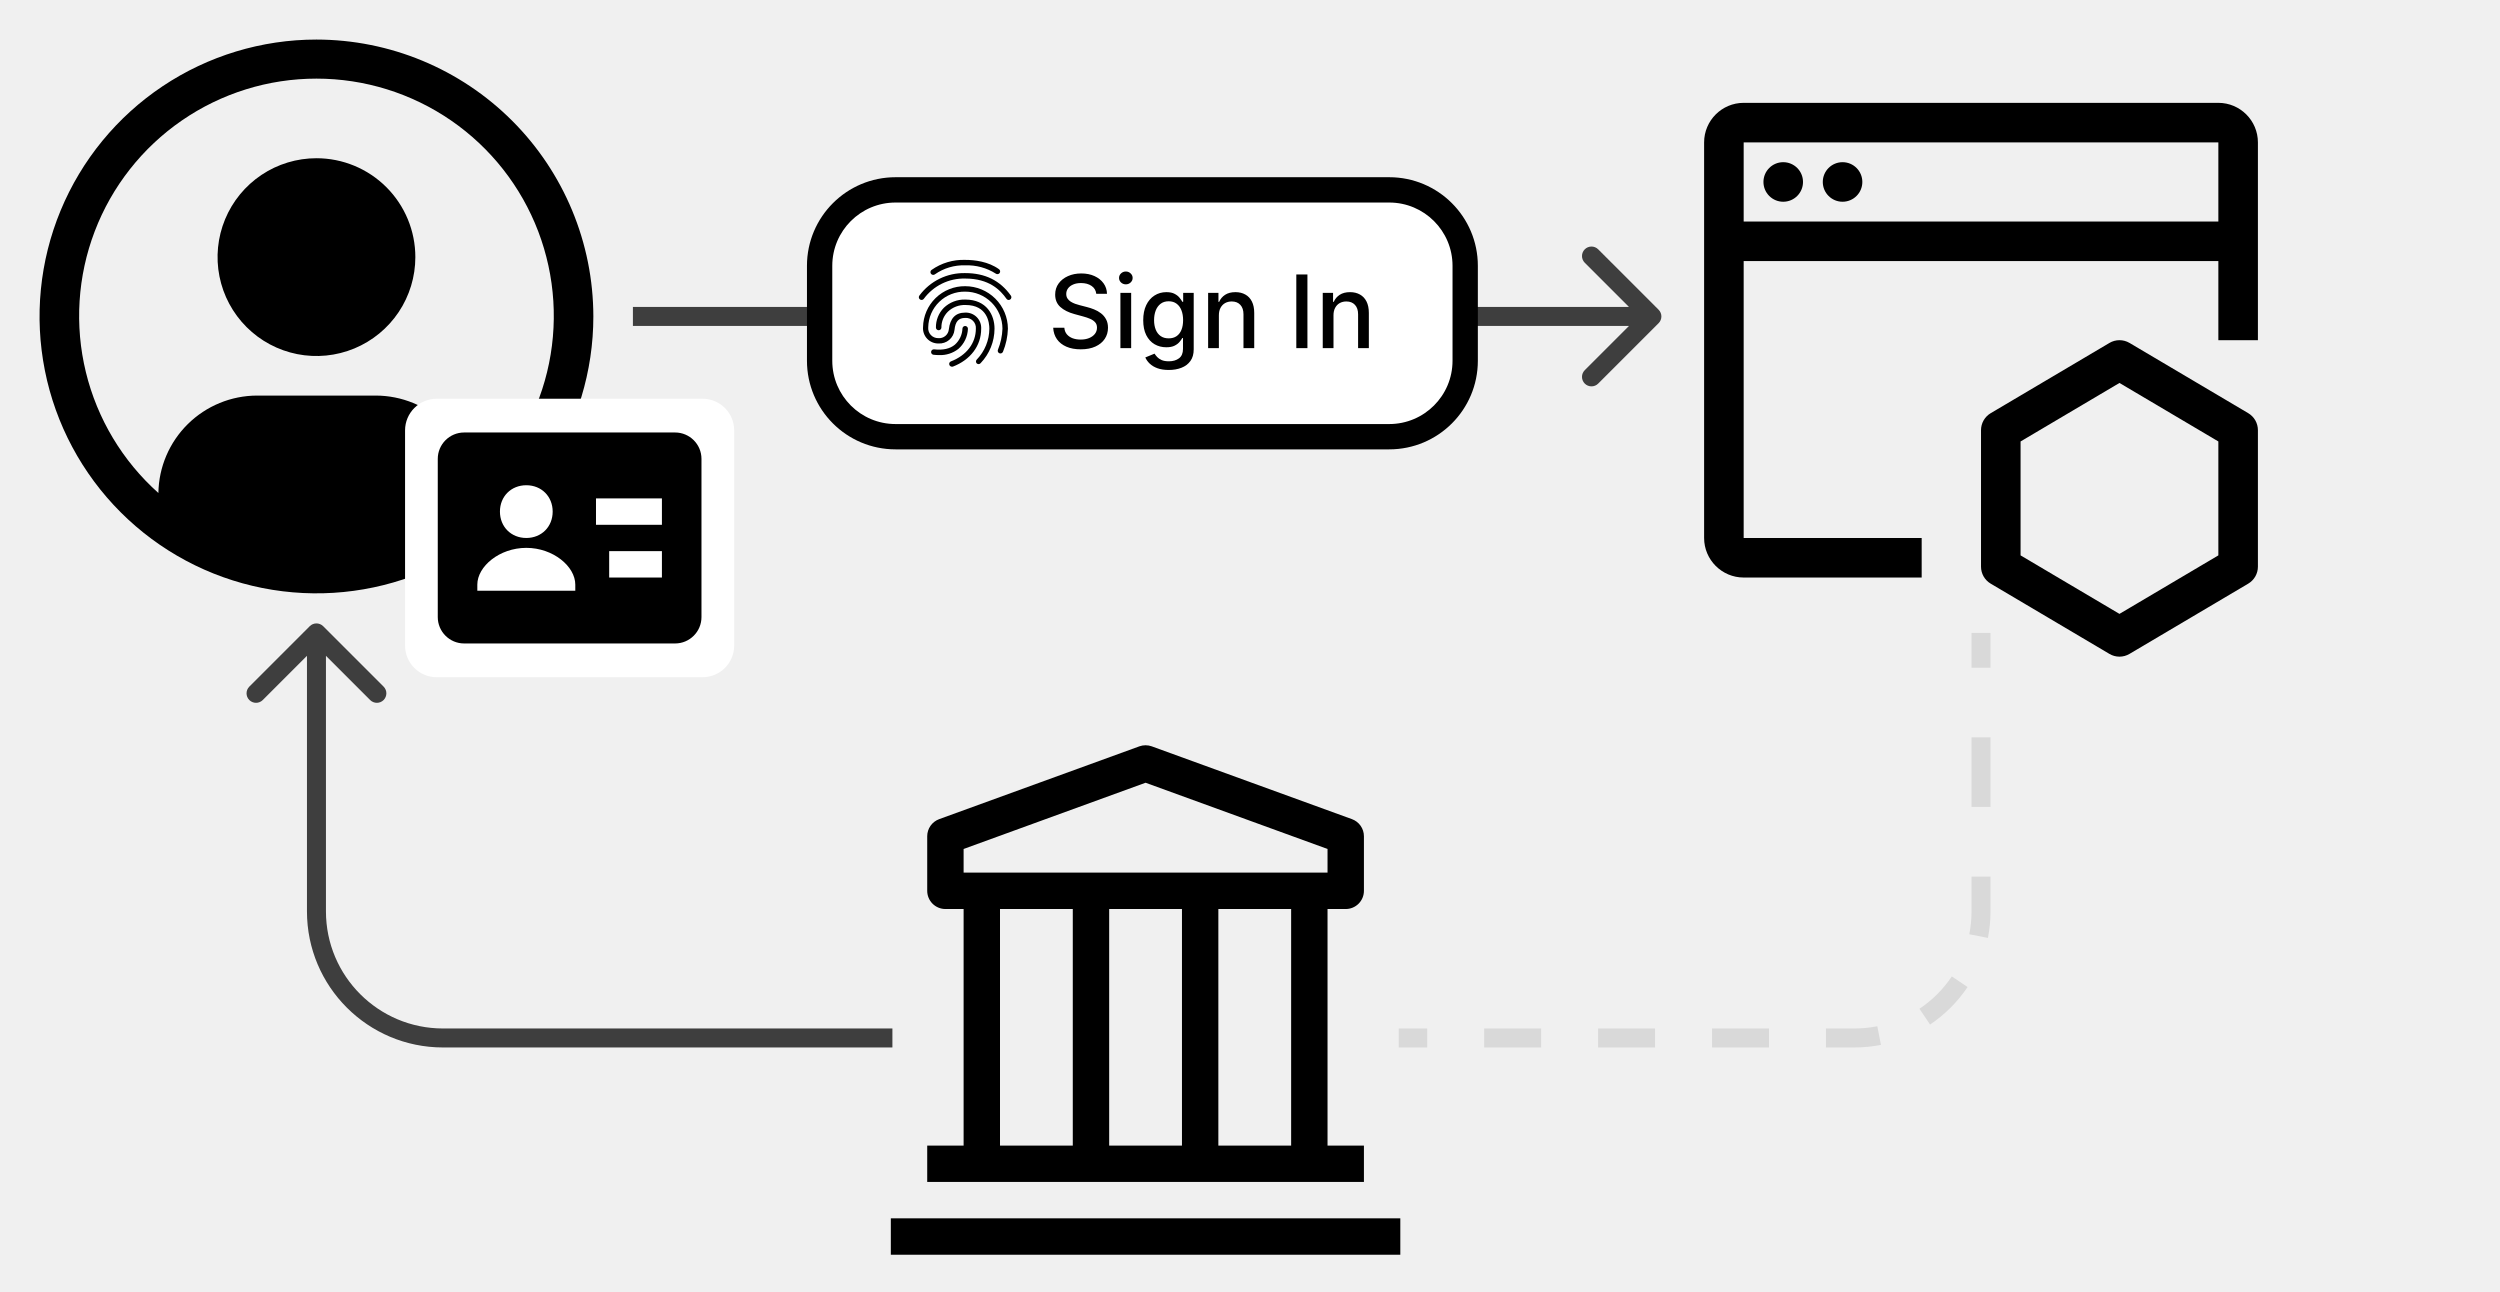
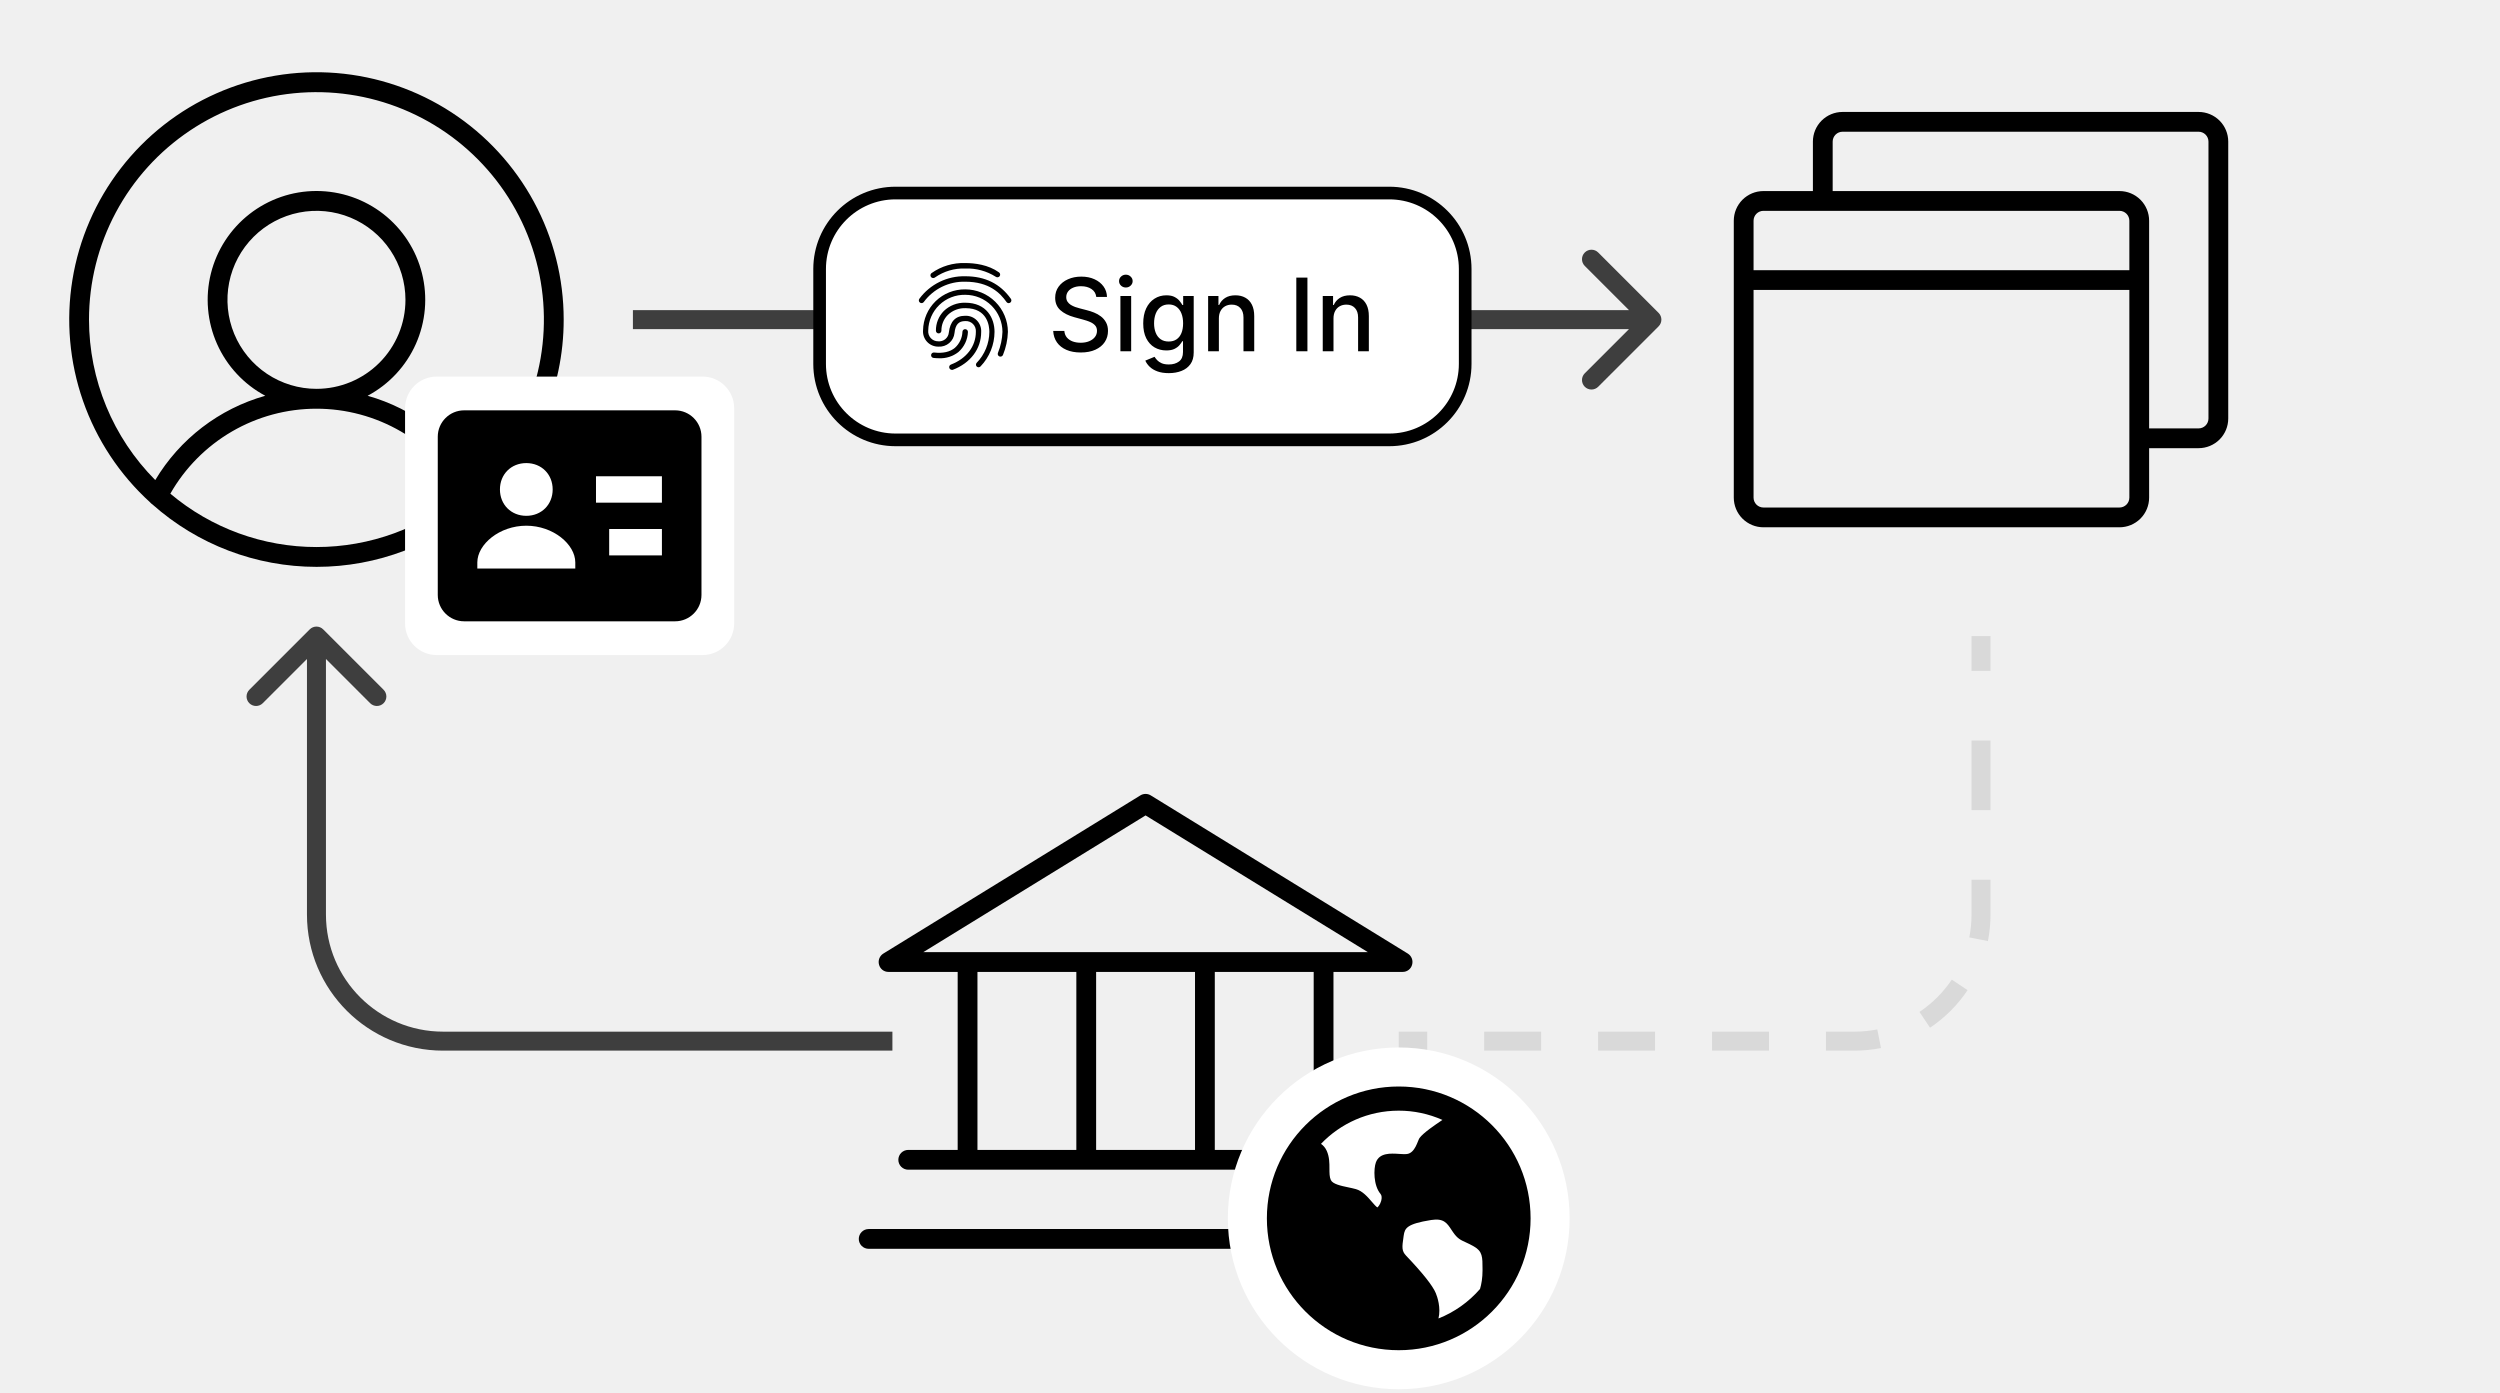
- <svg xmlns="http://www.w3.org/2000/svg" width="395" height="204" viewBox="0 0 395 204" fill="none">
-   <path d="M50 25C46.91 25 43.889 25.916 41.319 27.633C38.75 29.35 36.747 31.791 35.564 34.646C34.382 37.501 34.072 40.642 34.675 43.673C35.278 46.704 36.766 49.488 38.952 51.673C41.137 53.859 43.921 55.347 46.952 55.95C49.983 56.553 53.124 56.243 55.979 55.061C58.834 53.878 61.275 51.875 62.992 49.306C64.709 46.736 65.625 43.715 65.625 40.625C65.625 36.481 63.979 32.507 61.049 29.576C58.118 26.646 54.144 25 50 25Z" fill="black" />
-   <path d="M50 6.25C41.347 6.25 32.889 8.816 25.694 13.623C18.499 18.43 12.892 25.263 9.58 33.258C6.269 41.252 5.403 50.048 7.091 58.535C8.779 67.022 12.946 74.817 19.064 80.936C25.183 87.055 32.978 91.221 41.465 92.909C49.952 94.597 58.748 93.731 66.742 90.42C74.737 87.108 81.57 81.501 86.377 74.306C91.184 67.112 93.75 58.653 93.75 50C93.737 38.401 89.123 27.28 80.921 19.079C72.719 10.877 61.599 6.263 50 6.25ZM74.975 77.894C74.913 73.795 73.243 69.884 70.325 67.005C67.407 64.126 63.474 62.508 59.375 62.5H40.625C36.526 62.508 32.593 64.126 29.675 67.005C26.757 69.884 25.087 73.795 25.025 77.894C19.358 72.834 15.362 66.171 13.565 58.79C11.769 51.408 12.257 43.654 14.964 36.556C17.672 29.457 22.473 23.349 28.729 19.039C34.986 14.73 42.404 12.422 50.002 12.422C57.599 12.422 65.017 14.73 71.274 19.039C77.531 23.349 82.331 29.457 85.039 36.556C87.747 43.654 88.235 51.408 86.438 58.79C84.641 66.171 80.645 72.834 74.978 77.894H74.975Z" fill="black" />
-   <rect x="64" y="63" width="52" height="44" rx="5" fill="white" />
-   <path d="M106.667 68.333H73.333C71.035 68.333 69.167 70.202 69.167 72.5V97.5C69.167 99.798 71.035 101.667 73.333 101.667H106.667C108.965 101.667 110.833 99.798 110.833 97.5V72.5C110.833 70.202 108.965 68.333 106.667 68.333ZM83.156 76.667C85.554 76.667 87.323 78.436 87.323 80.833C87.323 83.231 85.554 85 83.156 85C80.758 85 78.99 83.231 78.99 80.833C78.99 78.436 80.756 76.667 83.156 76.667ZM90.896 93.333H75.417V92.365C75.417 89.504 78.908 86.562 83.156 86.562C87.404 86.562 90.896 89.504 90.896 92.365V93.333ZM104.583 91.25H96.25V87.083H104.583V91.25ZM104.583 82.917H94.167V78.75H104.583V82.917Z" fill="black" />
-   <path d="M355.216 65.278L336.466 54.184C335.984 53.899 335.434 53.749 334.875 53.749C334.315 53.75 333.765 53.901 333.284 54.188L314.534 65.281C314.067 65.557 313.679 65.95 313.41 66.421C313.141 66.893 313 67.426 313 67.969V89.531C313 90.638 313.584 91.659 314.534 92.219L333.284 103.313C333.765 103.601 334.315 103.753 334.875 103.753C335.435 103.753 335.985 103.601 336.466 103.313L355.216 92.219C355.683 91.943 356.071 91.55 356.34 91.079C356.609 90.607 356.75 90.074 356.75 89.531V67.969C356.75 67.426 356.609 66.892 356.34 66.42C356.071 65.948 355.683 65.555 355.216 65.278ZM350.5 87.75L334.875 96.994L319.25 87.75V69.75L334.875 60.506L350.5 69.75V87.75Z" fill="black" />
-   <path d="M281.75 31.875C283.476 31.875 284.875 30.476 284.875 28.75C284.875 27.024 283.476 25.625 281.75 25.625C280.024 25.625 278.625 27.024 278.625 28.75C278.625 30.476 280.024 31.875 281.75 31.875Z" fill="black" />
-   <path d="M291.125 31.875C292.851 31.875 294.25 30.476 294.25 28.75C294.25 27.024 292.851 25.625 291.125 25.625C289.399 25.625 288 27.024 288 28.75C288 30.476 289.399 31.875 291.125 31.875Z" fill="black" />
-   <path d="M350.5 16.25H275.5C272.053 16.25 269.25 19.053 269.25 22.5V85C269.25 88.447 272.053 91.25 275.5 91.25H303.625V85H275.5V41.25H350.5V53.75H356.75V22.5C356.75 19.053 353.947 16.25 350.5 16.25ZM275.5 35V22.5H350.5V35H275.5Z" fill="black" />
-   <path d="M221 165.5H225.5V162.5H221V165.5ZM234.5 165.5H243.5V162.5H234.5V165.5ZM252.5 165.5H261.5V162.5H252.5V165.5ZM270.5 165.5H279.5V162.5H270.5V165.5ZM288.5 165.5H293V162.5H288.5V165.5ZM293 165.5C294.434 165.5 295.837 165.359 297.194 165.091L296.612 162.148C295.445 162.379 294.237 162.5 293 162.5V165.5ZM304.947 161.878C307.291 160.309 309.309 158.291 310.878 155.947L308.385 154.278C307.034 156.296 305.296 158.034 303.278 159.385L304.947 161.878ZM314.091 148.194C314.359 146.837 314.5 145.434 314.5 144H311.5C311.5 145.237 311.379 146.445 311.148 147.612L314.091 148.194ZM314.5 144V138.5H311.5V144H314.5ZM314.5 127.5V116.5H311.5V127.5H314.5ZM314.5 105.5V100H311.5V105.5H314.5Z" fill="#D9D9D9" />
-   <path d="M51.061 98.939C50.475 98.354 49.525 98.354 48.939 98.939L39.393 108.485C38.808 109.071 38.808 110.021 39.393 110.607C39.979 111.192 40.929 111.192 41.515 110.607L50 102.121L58.485 110.607C59.071 111.192 60.021 111.192 60.607 110.607C61.192 110.021 61.192 109.071 60.607 108.485L51.061 98.939ZM141 162.5H70V165.5H141V162.5ZM51.5 144V100H48.5V144H51.5ZM70 162.5C59.783 162.5 51.5 154.217 51.5 144H48.5C48.5 155.874 58.126 165.5 70 165.5V162.5Z" fill="#3E3E3E" />
-   <path d="M262.061 51.061C262.646 50.475 262.646 49.525 262.061 48.939L252.515 39.393C251.929 38.808 250.979 38.808 250.393 39.393C249.808 39.979 249.808 40.929 250.393 41.515L258.879 50L250.393 58.485C249.808 59.071 249.808 60.021 250.393 60.607C250.979 61.192 251.929 61.192 252.515 60.607L262.061 51.061ZM100 51.5H261V48.5H100V51.5Z" fill="#3E3E3E" />
-   <path d="M129.5 42C129.5 35.373 134.873 30 141.5 30H219.5C226.127 30 231.5 35.373 231.5 42V57C231.5 63.627 226.127 69 219.5 69H141.5C134.873 69 129.5 63.627 129.5 57V42Z" fill="white" />
-   <path d="M147.437 43.431C147.348 43.429 147.26 43.4 147.188 43.347C147.115 43.294 147.061 43.22 147.032 43.135C147.004 43.049 147.002 42.957 147.029 42.871C147.055 42.785 147.107 42.709 147.179 42.654C148.731 41.556 150.6 40.997 152.5 41.062C153.996 41.062 156.145 41.316 157.844 42.536C157.937 42.603 157.999 42.704 158.018 42.816C158.037 42.929 158.011 43.045 157.945 43.138C157.876 43.23 157.774 43.292 157.661 43.31C157.547 43.328 157.431 43.301 157.337 43.234C155.895 42.317 154.208 41.86 152.5 41.923C150.795 41.865 149.117 42.363 147.719 43.341C147.639 43.404 147.539 43.436 147.437 43.431V43.431Z" fill="black" />
-   <path d="M159.379 47.396C159.31 47.396 159.241 47.378 159.18 47.346C159.118 47.314 159.065 47.267 159.025 47.211C158.052 45.838 156.314 44.01 152.5 44.01C151.232 43.978 149.975 44.253 148.836 44.811C147.697 45.369 146.71 46.194 145.958 47.216C145.891 47.308 145.79 47.37 145.677 47.388C145.564 47.406 145.449 47.378 145.356 47.312C145.308 47.278 145.267 47.234 145.236 47.184C145.205 47.133 145.185 47.077 145.177 47.018C145.169 46.959 145.173 46.9 145.19 46.843C145.206 46.786 145.234 46.733 145.272 46.687C146.105 45.562 147.197 44.653 148.455 44.037C149.712 43.421 151.1 43.117 152.5 43.149C155.656 43.149 158.018 44.319 159.722 46.716C159.788 46.81 159.813 46.926 159.793 47.039C159.773 47.151 159.709 47.252 159.616 47.317C159.546 47.366 159.464 47.393 159.379 47.396V47.396Z" fill="black" />
-   <path d="M150.407 57.938C150.32 57.937 150.235 57.911 150.163 57.861C150.091 57.812 150.035 57.743 150.002 57.662C149.98 57.609 149.969 57.552 149.969 57.494C149.969 57.437 149.982 57.38 150.005 57.327C150.028 57.275 150.062 57.227 150.104 57.188C150.146 57.149 150.196 57.119 150.25 57.099C152.708 56.154 154.187 54.219 154.187 51.919C154.204 51.693 154.172 51.466 154.093 51.254C154.014 51.041 153.891 50.848 153.731 50.688C153.57 50.528 153.377 50.404 153.165 50.325C152.953 50.247 152.726 50.215 152.5 50.231C151.454 50.231 150.947 50.794 150.812 52.116C150.75 52.734 150.45 53.304 149.976 53.706C149.502 54.107 148.89 54.31 148.27 54.27C147.936 54.275 147.606 54.21 147.298 54.08C146.991 53.95 146.715 53.758 146.486 53.515C146.257 53.272 146.082 52.984 145.971 52.669C145.859 52.355 145.815 52.021 145.84 51.688C145.871 49.949 146.589 48.293 147.837 47.081C149.084 45.869 150.761 45.2 152.5 45.219C154.283 45.219 155.994 45.925 157.259 47.182C158.524 48.44 159.24 50.147 159.25 51.93C159.21 53.186 158.945 54.424 158.468 55.586C158.422 55.69 158.338 55.772 158.233 55.815C158.128 55.858 158.011 55.859 157.906 55.817C157.853 55.795 157.806 55.764 157.766 55.724C157.726 55.684 157.694 55.636 157.673 55.584C157.651 55.532 157.641 55.475 157.641 55.419C157.641 55.362 157.653 55.306 157.675 55.254C158.107 54.197 158.349 53.072 158.389 51.93C158.382 50.374 157.758 48.884 156.654 47.788C155.55 46.691 154.056 46.077 152.5 46.08C151.747 46.065 150.999 46.199 150.297 46.474C149.596 46.748 148.956 47.159 148.414 47.681C147.871 48.204 147.437 48.828 147.137 49.519C146.836 50.209 146.674 50.952 146.661 51.705C146.638 51.924 146.662 52.145 146.73 52.354C146.799 52.563 146.911 52.755 147.059 52.918C147.208 53.081 147.389 53.21 147.591 53.298C147.792 53.385 148.011 53.429 148.231 53.426C148.433 53.446 148.638 53.426 148.832 53.367C149.027 53.307 149.208 53.21 149.365 53.081C149.522 52.951 149.652 52.791 149.747 52.611C149.842 52.431 149.9 52.234 149.918 52.031C150.121 50.282 150.981 49.393 152.483 49.393C152.823 49.376 153.164 49.431 153.481 49.554C153.799 49.677 154.087 49.866 154.327 50.108C154.567 50.35 154.753 50.64 154.874 50.959C154.994 51.277 155.046 51.618 155.026 51.958C155.026 54.624 153.338 56.863 150.526 57.938C150.486 57.942 150.447 57.942 150.407 57.938V57.938Z" fill="black" />
-   <path d="M154.621 57.532C154.513 57.531 154.409 57.491 154.328 57.42C154.288 57.38 154.256 57.333 154.234 57.281C154.213 57.229 154.201 57.173 154.201 57.116C154.201 57.06 154.213 57.004 154.234 56.952C154.256 56.9 154.288 56.852 154.328 56.812C155.594 55.501 156.307 53.753 156.319 51.93C156.319 51.053 156.049 48.189 152.551 48.189C152.041 48.171 151.533 48.255 151.055 48.436C150.578 48.616 150.142 48.89 149.772 49.241C149.441 49.569 149.179 49.96 149.002 50.391C148.825 50.822 148.737 51.284 148.742 51.75C148.741 51.864 148.695 51.973 148.614 52.053C148.533 52.133 148.423 52.178 148.309 52.178C148.253 52.178 148.197 52.168 148.144 52.147C148.092 52.125 148.044 52.094 148.003 52.054C147.963 52.014 147.931 51.967 147.909 51.915C147.887 51.863 147.876 51.807 147.876 51.75C147.867 51.174 147.973 50.602 148.188 50.066C148.402 49.532 148.721 49.044 149.125 48.634C149.573 48.204 150.102 47.867 150.682 47.643C151.261 47.419 151.879 47.312 152.5 47.329C155.92 47.329 157.135 49.804 157.135 51.93C157.128 53.959 156.342 55.908 154.941 57.375C154.903 57.423 154.854 57.462 154.798 57.489C154.743 57.517 154.682 57.531 154.621 57.532V57.532Z" fill="black" />
-   <path d="M148.371 56.104C148.078 56.103 147.785 56.086 147.494 56.053C147.438 56.047 147.383 56.03 147.334 56.002C147.284 55.975 147.241 55.938 147.205 55.894C147.17 55.85 147.144 55.799 147.128 55.745C147.113 55.691 147.108 55.634 147.114 55.578C147.12 55.522 147.138 55.467 147.165 55.418C147.192 55.368 147.229 55.325 147.273 55.289C147.317 55.254 147.368 55.228 147.422 55.212C147.476 55.197 147.533 55.192 147.589 55.198C148.99 55.356 150.092 55.108 150.874 54.456C151.235 54.133 151.526 53.741 151.731 53.303C151.936 52.866 152.05 52.391 152.067 51.907C152.07 51.85 152.084 51.795 152.109 51.743C152.134 51.692 152.169 51.647 152.212 51.609C152.255 51.572 152.305 51.544 152.36 51.526C152.414 51.509 152.471 51.503 152.528 51.508C152.642 51.517 152.747 51.569 152.823 51.654C152.898 51.739 152.938 51.85 152.933 51.964C152.909 52.565 152.764 53.156 152.504 53.699C152.245 54.243 151.878 54.728 151.426 55.125C150.557 55.806 149.474 56.153 148.371 56.104V56.104Z" fill="black" />
-   <path d="M173.211 46.42C173.15 45.883 172.9 45.466 172.461 45.17C172.022 44.871 171.469 44.722 170.802 44.722C170.325 44.722 169.912 44.797 169.563 44.949C169.215 45.097 168.944 45.301 168.751 45.562C168.561 45.82 168.467 46.114 168.467 46.443C168.467 46.72 168.531 46.958 168.66 47.159C168.792 47.36 168.965 47.528 169.177 47.665C169.393 47.797 169.624 47.909 169.87 48C170.116 48.087 170.353 48.159 170.58 48.216L171.717 48.511C172.088 48.602 172.469 48.725 172.859 48.881C173.249 49.036 173.611 49.24 173.944 49.494C174.277 49.748 174.546 50.062 174.751 50.438C174.959 50.812 175.063 51.261 175.063 51.784C175.063 52.443 174.893 53.028 174.552 53.54C174.215 54.051 173.724 54.455 173.08 54.75C172.44 55.045 171.665 55.193 170.756 55.193C169.885 55.193 169.131 55.055 168.495 54.778C167.859 54.502 167.361 54.11 167.001 53.602C166.641 53.091 166.442 52.485 166.404 51.784H168.165C168.2 52.205 168.336 52.555 168.575 52.835C168.817 53.112 169.126 53.318 169.501 53.455C169.879 53.587 170.294 53.653 170.745 53.653C171.241 53.653 171.683 53.576 172.069 53.42C172.459 53.261 172.766 53.042 172.989 52.761C173.213 52.477 173.325 52.146 173.325 51.767C173.325 51.422 173.226 51.14 173.029 50.92C172.836 50.701 172.573 50.519 172.239 50.375C171.91 50.231 171.537 50.104 171.12 49.994L169.745 49.619C168.813 49.365 168.075 48.992 167.529 48.5C166.987 48.008 166.717 47.356 166.717 46.545C166.717 45.875 166.898 45.29 167.262 44.79C167.626 44.29 168.118 43.901 168.739 43.625C169.361 43.345 170.061 43.205 170.842 43.205C171.629 43.205 172.325 43.343 172.927 43.619C173.533 43.896 174.01 44.276 174.359 44.761C174.707 45.242 174.889 45.795 174.904 46.42H173.211ZM177.025 55V46.273H178.724V55H177.025ZM177.883 44.926C177.587 44.926 177.334 44.828 177.121 44.631C176.913 44.43 176.809 44.191 176.809 43.915C176.809 43.635 176.913 43.396 177.121 43.199C177.334 42.998 177.587 42.898 177.883 42.898C178.178 42.898 178.43 42.998 178.638 43.199C178.851 43.396 178.957 43.635 178.957 43.915C178.957 44.191 178.851 44.43 178.638 44.631C178.43 44.828 178.178 44.926 177.883 44.926ZM184.668 58.455C183.975 58.455 183.379 58.364 182.879 58.182C182.382 58 181.977 57.76 181.663 57.46C181.348 57.161 181.113 56.833 180.958 56.477L182.418 55.875C182.521 56.042 182.657 56.218 182.827 56.403C183.002 56.593 183.237 56.754 183.532 56.886C183.831 57.019 184.216 57.085 184.685 57.085C185.329 57.085 185.862 56.928 186.282 56.614C186.702 56.303 186.913 55.807 186.913 55.125V53.409H186.805C186.702 53.595 186.555 53.801 186.362 54.028C186.172 54.256 185.911 54.453 185.577 54.619C185.244 54.786 184.81 54.869 184.276 54.869C183.587 54.869 182.966 54.708 182.413 54.386C181.863 54.061 181.428 53.581 181.106 52.949C180.788 52.312 180.629 51.53 180.629 50.602C180.629 49.674 180.786 48.879 181.1 48.216C181.418 47.553 181.854 47.045 182.407 46.693C182.96 46.337 183.587 46.159 184.288 46.159C184.829 46.159 185.267 46.25 185.6 46.432C185.933 46.61 186.193 46.818 186.379 47.057C186.568 47.295 186.714 47.506 186.816 47.688H186.941V46.273H188.606V55.193C188.606 55.943 188.432 56.559 188.083 57.04C187.735 57.521 187.263 57.877 186.668 58.108C186.077 58.339 185.411 58.455 184.668 58.455ZM184.651 53.46C185.14 53.46 185.553 53.347 185.89 53.119C186.231 52.888 186.488 52.559 186.663 52.131C186.841 51.699 186.93 51.182 186.93 50.58C186.93 49.992 186.843 49.475 186.668 49.028C186.494 48.581 186.238 48.233 185.901 47.983C185.564 47.729 185.147 47.602 184.651 47.602C184.14 47.602 183.714 47.735 183.373 48C183.032 48.261 182.774 48.617 182.6 49.068C182.43 49.519 182.344 50.023 182.344 50.58C182.344 51.151 182.432 51.653 182.606 52.085C182.78 52.517 183.038 52.854 183.379 53.097C183.723 53.339 184.147 53.46 184.651 53.46ZM192.583 49.818V55H190.884V46.273H192.515V47.693H192.623C192.824 47.231 193.138 46.86 193.566 46.58C193.998 46.299 194.541 46.159 195.197 46.159C195.791 46.159 196.312 46.284 196.759 46.534C197.206 46.78 197.553 47.148 197.799 47.636C198.045 48.125 198.168 48.729 198.168 49.449V55H196.469V49.653C196.469 49.021 196.305 48.526 195.975 48.17C195.646 47.811 195.193 47.631 194.617 47.631C194.223 47.631 193.873 47.716 193.566 47.886C193.263 48.057 193.022 48.307 192.844 48.636C192.67 48.962 192.583 49.356 192.583 49.818ZM206.573 43.364V55H204.817V43.364H206.573ZM210.692 49.818V55H208.994V46.273H210.624V47.693H210.732C210.933 47.231 211.247 46.86 211.675 46.58C212.107 46.299 212.651 46.159 213.306 46.159C213.901 46.159 214.422 46.284 214.869 46.534C215.316 46.78 215.662 47.148 215.908 47.636C216.155 48.125 216.278 48.729 216.278 49.449V55H214.579V49.653C214.579 49.021 214.414 48.526 214.085 48.17C213.755 47.811 213.302 47.631 212.727 47.631C212.333 47.631 211.982 47.716 211.675 47.886C211.372 48.057 211.132 48.307 210.954 48.636C210.78 48.962 210.692 49.356 210.692 49.818Z" fill="black" />
-   <path d="M141.5 32H219.5V28H141.5V32ZM229.5 42V57H233.5V42H229.5ZM219.5 67H141.5V71H219.5V67ZM131.5 57V42H127.5V57H131.5ZM141.5 67C135.977 67 131.5 62.523 131.5 57H127.5C127.5 64.732 133.768 71 141.5 71V67ZM229.5 57C229.5 62.523 225.023 67 219.5 67V71C227.232 71 233.5 64.732 233.5 57H229.5ZM219.5 32C225.023 32 229.5 36.477 229.5 42H233.5C233.5 34.268 227.232 28 219.5 28V32ZM141.5 28C133.768 28 127.5 34.268 127.5 42H131.5C131.5 36.477 135.977 32 141.5 32V28Z" fill="black" />
-   <path d="M140.75 192.5H221.25V198.25H140.75V192.5ZM212.625 143.625C213.387 143.625 214.119 143.322 214.658 142.783C215.197 142.244 215.5 141.512 215.5 140.75V132.125C215.5 131.534 215.317 130.958 214.978 130.474C214.638 129.99 214.158 129.623 213.603 129.422L181.978 117.922C181.346 117.694 180.654 117.694 180.022 117.922L148.397 129.422C147.842 129.623 147.362 129.99 147.022 130.474C146.683 130.958 146.5 131.534 146.5 132.125V140.75C146.5 141.512 146.803 142.244 147.342 142.783C147.881 143.322 148.613 143.625 149.375 143.625H152.25V181H146.5V186.75H215.5V181H209.75V143.625H212.625ZM152.25 134.137L181 123.672L209.75 134.137V137.875H152.25V134.137ZM186.75 181H175.25V143.625H186.75V181ZM158 143.625H169.5V181H158V143.625ZM204 181H192.5V143.625H204V181Z" fill="black" />
+ <svg xmlns="http://www.w3.org/2000/svg" width="395" height="220" viewBox="0 0 395 220" fill="none">
+   <path d="M89.062 50.5C89.067 43.997 87.447 37.596 84.351 31.878C81.255 26.159 76.781 21.304 71.334 17.752C65.886 14.201 59.638 12.066 53.157 11.54C46.675 11.015 40.165 12.116 34.217 14.743C28.268 17.371 23.07 21.442 19.093 26.587C15.116 31.732 12.487 37.788 11.444 44.207C10.4 50.626 10.976 57.203 13.118 63.343C15.26 69.483 18.901 74.991 23.711 79.367C23.81 79.49 23.929 79.596 24.062 79.68C31.21 86.046 40.448 89.564 50.02 89.564C59.591 89.564 68.829 86.046 75.977 79.68L76.289 79.367C80.317 75.715 83.535 71.259 85.735 66.287C87.935 61.315 89.069 55.937 89.062 50.5V50.5ZM14.062 50.5C14.062 44.593 15.518 38.778 18.3 33.567C21.083 28.357 25.106 23.913 30.016 20.629C34.925 17.344 40.568 15.32 46.446 14.736C52.323 14.152 58.254 15.025 63.714 17.279C69.174 19.533 73.994 23.098 77.747 27.659C81.501 32.219 84.073 37.635 85.235 43.426C86.397 49.217 86.114 55.205 84.411 60.861C82.707 66.517 79.636 71.665 75.469 75.852C71.59 69.353 65.37 64.587 58.086 62.531C61.468 60.728 64.151 57.845 65.707 54.342C67.264 50.839 67.604 46.916 66.675 43.197C65.745 39.478 63.599 36.177 60.578 33.818C57.557 31.459 53.833 30.177 50 30.177C46.167 30.177 42.443 31.459 39.422 33.818C36.401 36.177 34.255 39.478 33.325 43.197C32.396 46.916 32.736 50.839 34.293 54.342C35.849 57.845 38.532 60.728 41.914 62.531C34.63 64.587 28.41 69.353 24.531 75.852C17.831 69.115 14.068 60.001 14.062 50.5V50.5ZM50 61.437C47.219 61.437 44.5 60.613 42.187 59.068C39.875 57.522 38.072 55.326 37.008 52.756C35.944 50.187 35.665 47.359 36.208 44.632C36.75 41.904 38.09 39.398 40.056 37.431C42.023 35.465 44.529 34.125 47.257 33.583C49.984 33.04 52.812 33.319 55.382 34.383C57.951 35.447 60.147 37.25 61.693 39.562C63.238 41.875 64.062 44.594 64.062 47.375C64.062 51.105 62.581 54.681 59.944 57.319C57.306 59.956 53.73 61.437 50 61.437V61.437ZM26.914 78C29.234 73.923 32.592 70.534 36.647 68.175C40.702 65.817 45.309 64.575 50 64.575C54.691 64.575 59.298 65.817 63.353 68.175C67.408 70.534 70.766 73.923 73.086 78C66.626 83.445 58.449 86.432 50 86.432C41.551 86.432 33.374 83.445 26.914 78V78Z" fill="black" />
+   <rect x="64" y="59.5" width="52" height="44" rx="5" fill="white" />
+   <path d="M106.667 64.833H73.333C71.035 64.833 69.167 66.702 69.167 69V94C69.167 96.298 71.035 98.167 73.333 98.167H106.667C108.965 98.167 110.833 96.298 110.833 94V69C110.833 66.702 108.965 64.833 106.667 64.833ZM83.156 73.167C85.554 73.167 87.323 74.936 87.323 77.333C87.323 79.731 85.554 81.5 83.156 81.5C80.758 81.5 78.99 79.731 78.99 77.333C78.99 74.936 80.756 73.167 83.156 73.167ZM90.896 89.833H75.417V88.865C75.417 86.004 78.908 83.062 83.156 83.062C87.404 83.062 90.896 86.004 90.896 88.865V89.833ZM104.583 87.75H96.25V83.583H104.583V87.75ZM104.583 79.417H94.167V75.25H104.583V79.417Z" fill="black" />
+   <path d="M347.375 17.688H291.125C289.882 17.688 288.69 18.181 287.81 19.06C286.931 19.939 286.438 21.132 286.438 22.375V30.188H278.625C277.382 30.188 276.19 30.681 275.31 31.56C274.431 32.44 273.938 33.632 273.938 34.875V78.625C273.938 79.868 274.431 81.061 275.31 81.94C276.19 82.819 277.382 83.312 278.625 83.312H334.875C336.118 83.312 337.31 82.819 338.19 81.94C339.069 81.061 339.562 79.868 339.562 78.625V70.812H347.375C348.618 70.812 349.81 70.319 350.69 69.44C351.569 68.561 352.062 67.368 352.062 66.125V22.375C352.062 21.132 351.569 19.939 350.69 19.06C349.81 18.181 348.618 17.688 347.375 17.688V17.688ZM278.625 33.312H334.875C335.289 33.312 335.687 33.477 335.98 33.77C336.273 34.063 336.438 34.461 336.438 34.875V42.688H277.062V34.875C277.062 34.461 277.227 34.063 277.52 33.77C277.813 33.477 278.211 33.312 278.625 33.312V33.312ZM336.438 78.625C336.438 79.039 336.273 79.437 335.98 79.73C335.687 80.023 335.289 80.188 334.875 80.188H278.625C278.211 80.188 277.813 80.023 277.52 79.73C277.227 79.437 277.062 79.039 277.062 78.625V45.812H336.438V78.625ZM348.938 66.125C348.938 66.539 348.773 66.937 348.48 67.23C348.187 67.523 347.789 67.688 347.375 67.688H339.562V34.875C339.562 33.632 339.069 32.44 338.19 31.56C337.31 30.681 336.118 30.188 334.875 30.188H289.562V22.375C289.562 21.961 289.727 21.563 290.02 21.27C290.313 20.977 290.711 20.812 291.125 20.812H347.375C347.789 20.812 348.187 20.977 348.48 21.27C348.773 21.563 348.938 21.961 348.938 22.375V66.125Z" fill="black" />
+   <path d="M221 166H225.5V163H221V166ZM234.5 166H243.5V163H234.5V166ZM252.5 166H261.5V163H252.5V166ZM270.5 166H279.5V163H270.5V166ZM288.5 166H293V163H288.5V166ZM293 166C294.434 166 295.837 165.859 297.194 165.591L296.612 162.648C295.445 162.879 294.237 163 293 163V166ZM304.947 162.378C307.291 160.809 309.309 158.791 310.878 156.447L308.385 154.778C307.034 156.796 305.296 158.534 303.278 159.885L304.947 162.378ZM314.091 148.694C314.359 147.337 314.5 145.934 314.5 144.5H311.5C311.5 145.737 311.379 146.945 311.148 148.112L314.091 148.694ZM314.5 144.5V139H311.5V144.5H314.5ZM314.5 128V117H311.5V128H314.5ZM314.5 106V100.5H311.5V106H314.5Z" fill="#D9D9D9" />
+   <path d="M51.061 99.439C50.475 98.854 49.525 98.854 48.939 99.439L39.393 108.985C38.808 109.571 38.808 110.521 39.393 111.107C39.979 111.692 40.929 111.692 41.515 111.107L50 102.621L58.485 111.107C59.071 111.692 60.021 111.692 60.607 111.107C61.192 110.521 61.192 109.571 60.607 108.985L51.061 99.439ZM141 163H70V166H141V163ZM51.5 144.5V100.5H48.5V144.5H51.5ZM70 163C59.783 163 51.5 154.717 51.5 144.5H48.5C48.5 156.374 58.126 166 70 166V163Z" fill="#3E3E3E" />
+   <path d="M262.061 51.561C262.646 50.975 262.646 50.025 262.061 49.439L252.515 39.893C251.929 39.308 250.979 39.308 250.393 39.893C249.808 40.479 249.808 41.429 250.393 42.015L258.879 50.5L250.393 58.985C249.808 59.571 249.808 60.521 250.393 61.107C250.979 61.692 251.929 61.692 252.515 61.107L262.061 51.561ZM100 52H261V49H100V52Z" fill="#3E3E3E" />
+   <path d="M129.5 42.5C129.5 35.873 134.873 30.5 141.5 30.5H219.5C226.127 30.5 231.5 35.873 231.5 42.5V57.5C231.5 64.127 226.127 69.5 219.5 69.5H141.5C134.873 69.5 129.5 64.127 129.5 57.5V42.5Z" fill="white" />
+   <path d="M147.437 43.931C147.348 43.929 147.26 43.9 147.188 43.847C147.115 43.794 147.061 43.72 147.032 43.635C147.004 43.549 147.002 43.457 147.029 43.371C147.055 43.285 147.107 43.209 147.179 43.154C148.731 42.056 150.6 41.497 152.5 41.562C153.996 41.562 156.145 41.816 157.844 43.036C157.937 43.103 157.999 43.204 158.018 43.316C158.037 43.429 158.011 43.545 157.945 43.638C157.876 43.73 157.774 43.792 157.661 43.81C157.547 43.828 157.431 43.801 157.337 43.734C155.895 42.817 154.208 42.36 152.5 42.423C150.795 42.365 149.117 42.863 147.719 43.841C147.639 43.904 147.539 43.936 147.437 43.931V43.931Z" fill="black" />
+   <path d="M159.379 47.896C159.31 47.896 159.241 47.878 159.18 47.846C159.118 47.814 159.065 47.767 159.025 47.711C158.052 46.338 156.314 44.51 152.5 44.51C151.232 44.478 149.975 44.753 148.836 45.311C147.697 45.869 146.71 46.694 145.958 47.716C145.891 47.808 145.79 47.87 145.677 47.888C145.564 47.906 145.449 47.878 145.356 47.812C145.308 47.778 145.267 47.734 145.236 47.684C145.205 47.633 145.185 47.577 145.177 47.518C145.169 47.459 145.173 47.4 145.19 47.343C145.206 47.286 145.234 47.233 145.272 47.187C146.105 46.062 147.197 45.153 148.455 44.537C149.712 43.921 151.1 43.617 152.5 43.649C155.656 43.649 158.018 44.819 159.722 47.216C159.788 47.31 159.813 47.426 159.793 47.539C159.773 47.651 159.709 47.752 159.616 47.817C159.546 47.866 159.464 47.893 159.379 47.896V47.896Z" fill="black" />
+   <path d="M150.407 58.438C150.32 58.437 150.235 58.411 150.163 58.361C150.091 58.312 150.035 58.243 150.002 58.162C149.98 58.109 149.969 58.052 149.969 57.994C149.969 57.937 149.982 57.88 150.005 57.827C150.028 57.775 150.062 57.727 150.104 57.688C150.146 57.649 150.196 57.619 150.25 57.599C152.708 56.654 154.187 54.719 154.187 52.419C154.204 52.193 154.172 51.966 154.093 51.754C154.014 51.541 153.891 51.348 153.731 51.188C153.57 51.028 153.377 50.904 153.165 50.825C152.953 50.747 152.726 50.715 152.5 50.731C151.454 50.731 150.947 51.294 150.812 52.616C150.75 53.234 150.45 53.804 149.976 54.206C149.502 54.607 148.89 54.81 148.27 54.77C147.936 54.775 147.606 54.71 147.298 54.58C146.991 54.45 146.715 54.258 146.486 54.015C146.257 53.772 146.082 53.484 145.971 53.169C145.859 52.855 145.815 52.521 145.84 52.188C145.871 50.449 146.589 48.793 147.837 47.581C149.084 46.369 150.761 45.7 152.5 45.719C154.283 45.719 155.994 46.425 157.259 47.682C158.524 48.94 159.24 50.647 159.25 52.43C159.21 53.686 158.945 54.924 158.468 56.086C158.422 56.19 158.338 56.272 158.233 56.315C158.128 56.358 158.011 56.359 157.906 56.317C157.853 56.295 157.806 56.264 157.766 56.224C157.726 56.184 157.694 56.136 157.673 56.084C157.651 56.032 157.641 55.975 157.641 55.919C157.641 55.862 157.653 55.806 157.675 55.754C158.107 54.697 158.349 53.572 158.389 52.43C158.382 50.874 157.758 49.384 156.654 48.288C155.55 47.191 154.056 46.577 152.5 46.58C151.747 46.565 150.999 46.699 150.297 46.974C149.596 47.248 148.956 47.659 148.414 48.181C147.871 48.704 147.437 49.328 147.137 50.019C146.836 50.709 146.674 51.452 146.661 52.205C146.638 52.424 146.662 52.645 146.73 52.854C146.799 53.063 146.911 53.255 147.059 53.418C147.208 53.581 147.389 53.71 147.591 53.798C147.792 53.885 148.011 53.929 148.231 53.926C148.433 53.946 148.638 53.926 148.832 53.867C149.027 53.807 149.208 53.71 149.365 53.581C149.522 53.451 149.652 53.291 149.747 53.111C149.842 52.931 149.9 52.734 149.918 52.531C150.121 50.782 150.981 49.893 152.483 49.893C152.823 49.876 153.164 49.931 153.481 50.054C153.799 50.177 154.087 50.366 154.327 50.608C154.567 50.85 154.753 51.14 154.874 51.459C154.994 51.777 155.046 52.118 155.026 52.458C155.026 55.124 153.338 57.363 150.526 58.438C150.486 58.442 150.447 58.442 150.407 58.438V58.438Z" fill="black" />
+   <path d="M154.621 58.032C154.513 58.031 154.409 57.991 154.328 57.92C154.288 57.88 154.256 57.833 154.234 57.781C154.213 57.729 154.201 57.673 154.201 57.616C154.201 57.56 154.213 57.504 154.234 57.452C154.256 57.4 154.288 57.352 154.328 57.312C155.594 56.001 156.307 54.253 156.319 52.43C156.319 51.553 156.049 48.689 152.551 48.689C152.041 48.671 151.533 48.755 151.055 48.936C150.578 49.116 150.142 49.39 149.772 49.741C149.441 50.069 149.179 50.46 149.002 50.891C148.825 51.322 148.737 51.784 148.742 52.25C148.741 52.364 148.695 52.473 148.614 52.553C148.533 52.633 148.423 52.678 148.309 52.678C148.253 52.678 148.197 52.668 148.144 52.647C148.092 52.625 148.044 52.594 148.003 52.554C147.963 52.514 147.931 52.467 147.909 52.415C147.887 52.363 147.876 52.307 147.876 52.25C147.867 51.674 147.973 51.102 148.188 50.566C148.402 50.032 148.721 49.544 149.125 49.134C149.573 48.704 150.102 48.367 150.682 48.143C151.261 47.919 151.879 47.812 152.5 47.829C155.92 47.829 157.135 50.304 157.135 52.43C157.128 54.459 156.342 56.408 154.941 57.875C154.903 57.923 154.854 57.962 154.798 57.989C154.743 58.017 154.682 58.031 154.621 58.032V58.032Z" fill="black" />
+   <path d="M148.371 56.604C148.078 56.603 147.785 56.586 147.494 56.553C147.438 56.547 147.383 56.53 147.334 56.502C147.284 56.475 147.241 56.438 147.205 56.394C147.17 56.35 147.144 56.299 147.128 56.245C147.113 56.191 147.108 56.134 147.114 56.078C147.12 56.022 147.138 55.967 147.165 55.918C147.192 55.868 147.229 55.825 147.273 55.789C147.317 55.754 147.368 55.728 147.422 55.712C147.476 55.697 147.533 55.692 147.589 55.698C148.99 55.856 150.092 55.608 150.874 54.956C151.235 54.633 151.526 54.241 151.731 53.803C151.936 53.366 152.05 52.891 152.067 52.407C152.07 52.35 152.084 52.295 152.109 52.243C152.134 52.192 152.169 52.147 152.212 52.109C152.255 52.072 152.305 52.044 152.36 52.026C152.414 52.009 152.471 52.003 152.528 52.008C152.642 52.017 152.747 52.069 152.823 52.154C152.898 52.239 152.938 52.35 152.933 52.464C152.909 53.065 152.764 53.656 152.504 54.199C152.245 54.743 151.878 55.228 151.426 55.625C150.557 56.306 149.474 56.653 148.371 56.604V56.604Z" fill="black" />
+   <path d="M173.211 46.92C173.15 46.383 172.9 45.966 172.461 45.67C172.022 45.371 171.469 45.222 170.802 45.222C170.325 45.222 169.912 45.297 169.563 45.449C169.215 45.597 168.944 45.801 168.751 46.062C168.561 46.32 168.467 46.614 168.467 46.943C168.467 47.22 168.531 47.458 168.66 47.659C168.792 47.86 168.965 48.028 169.177 48.165C169.393 48.297 169.624 48.409 169.87 48.5C170.116 48.587 170.353 48.659 170.58 48.716L171.717 49.011C172.088 49.102 172.469 49.225 172.859 49.381C173.249 49.536 173.611 49.74 173.944 49.994C174.277 50.248 174.546 50.562 174.751 50.938C174.959 51.312 175.063 51.761 175.063 52.284C175.063 52.943 174.893 53.528 174.552 54.04C174.215 54.551 173.724 54.955 173.08 55.25C172.44 55.545 171.665 55.693 170.756 55.693C169.885 55.693 169.131 55.555 168.495 55.278C167.859 55.002 167.361 54.61 167.001 54.102C166.641 53.591 166.442 52.985 166.404 52.284H168.165C168.2 52.705 168.336 53.055 168.575 53.335C168.817 53.612 169.126 53.818 169.501 53.955C169.879 54.087 170.294 54.153 170.745 54.153C171.241 54.153 171.683 54.076 172.069 53.92C172.459 53.761 172.766 53.542 172.989 53.261C173.213 52.977 173.325 52.646 173.325 52.267C173.325 51.922 173.226 51.64 173.029 51.42C172.836 51.201 172.573 51.019 172.239 50.875C171.91 50.731 171.537 50.604 171.12 50.494L169.745 50.119C168.813 49.865 168.075 49.492 167.529 49C166.987 48.508 166.717 47.856 166.717 47.045C166.717 46.375 166.898 45.79 167.262 45.29C167.626 44.79 168.118 44.401 168.739 44.125C169.361 43.845 170.061 43.705 170.842 43.705C171.629 43.705 172.325 43.843 172.927 44.119C173.533 44.396 174.01 44.776 174.359 45.261C174.707 45.742 174.889 46.295 174.904 46.92H173.211ZM177.025 55.5V46.773H178.724V55.5H177.025ZM177.883 45.426C177.587 45.426 177.334 45.328 177.121 45.131C176.913 44.93 176.809 44.691 176.809 44.415C176.809 44.135 176.913 43.896 177.121 43.699C177.334 43.498 177.587 43.398 177.883 43.398C178.178 43.398 178.43 43.498 178.638 43.699C178.851 43.896 178.957 44.135 178.957 44.415C178.957 44.691 178.851 44.93 178.638 45.131C178.43 45.328 178.178 45.426 177.883 45.426ZM184.668 58.955C183.975 58.955 183.379 58.864 182.879 58.682C182.382 58.5 181.977 58.26 181.663 57.96C181.348 57.661 181.113 57.333 180.958 56.977L182.418 56.375C182.521 56.542 182.657 56.718 182.827 56.903C183.002 57.093 183.237 57.254 183.532 57.386C183.831 57.519 184.216 57.585 184.685 57.585C185.329 57.585 185.862 57.428 186.282 57.114C186.702 56.803 186.913 56.307 186.913 55.625V53.909H186.805C186.702 54.095 186.555 54.301 186.362 54.528C186.172 54.756 185.911 54.953 185.577 55.119C185.244 55.286 184.81 55.369 184.276 55.369C183.587 55.369 182.966 55.208 182.413 54.886C181.863 54.561 181.428 54.081 181.106 53.449C180.788 52.812 180.629 52.03 180.629 51.102C180.629 50.174 180.786 49.379 181.1 48.716C181.418 48.053 181.854 47.545 182.407 47.193C182.96 46.837 183.587 46.659 184.288 46.659C184.829 46.659 185.267 46.75 185.6 46.932C185.933 47.11 186.193 47.318 186.379 47.557C186.568 47.795 186.714 48.006 186.816 48.188H186.941V46.773H188.606V55.693C188.606 56.443 188.432 57.059 188.083 57.54C187.735 58.021 187.263 58.377 186.668 58.608C186.077 58.839 185.411 58.955 184.668 58.955ZM184.651 53.96C185.14 53.96 185.553 53.847 185.89 53.619C186.231 53.388 186.488 53.059 186.663 52.631C186.841 52.199 186.93 51.682 186.93 51.08C186.93 50.492 186.843 49.975 186.668 49.528C186.494 49.081 186.238 48.733 185.901 48.483C185.564 48.229 185.147 48.102 184.651 48.102C184.14 48.102 183.714 48.235 183.373 48.5C183.032 48.761 182.774 49.117 182.6 49.568C182.43 50.019 182.344 50.523 182.344 51.08C182.344 51.651 182.432 52.153 182.606 52.585C182.78 53.017 183.038 53.354 183.379 53.597C183.723 53.839 184.147 53.96 184.651 53.96ZM192.583 50.318V55.5H190.884V46.773H192.515V48.193H192.623C192.824 47.731 193.138 47.36 193.566 47.08C193.998 46.799 194.541 46.659 195.197 46.659C195.791 46.659 196.312 46.784 196.759 47.034C197.206 47.28 197.553 47.648 197.799 48.136C198.045 48.625 198.168 49.229 198.168 49.949V55.5H196.469V50.153C196.469 49.521 196.305 49.026 195.975 48.67C195.646 48.311 195.193 48.131 194.617 48.131C194.223 48.131 193.873 48.216 193.566 48.386C193.263 48.557 193.022 48.807 192.844 49.136C192.67 49.462 192.583 49.856 192.583 50.318ZM206.573 43.864V55.5H204.817V43.864H206.573ZM210.692 50.318V55.5H208.994V46.773H210.624V48.193H210.732C210.933 47.731 211.247 47.36 211.675 47.08C212.107 46.799 212.651 46.659 213.306 46.659C213.901 46.659 214.422 46.784 214.869 47.034C215.316 47.28 215.662 47.648 215.908 48.136C216.155 48.625 216.278 49.229 216.278 49.949V55.5H214.579V50.153C214.579 49.521 214.414 49.026 214.085 48.67C213.755 48.311 213.302 48.131 212.727 48.131C212.333 48.131 211.982 48.216 211.675 48.386C211.372 48.557 211.132 48.807 210.954 49.136C210.78 49.462 210.692 49.856 210.692 50.318Z" fill="black" />
+   <path d="M141.5 31.5H219.5V29.5H141.5V31.5ZM230.5 42.5V57.5H232.5V42.5H230.5ZM219.5 68.5H141.5V70.5H219.5V68.5ZM130.5 57.5V42.5H128.5V57.5H130.5ZM141.5 68.5C135.425 68.5 130.5 63.575 130.5 57.5H128.5C128.5 64.68 134.32 70.5 141.5 70.5V68.5ZM230.5 57.5C230.5 63.575 225.575 68.5 219.5 68.5V70.5C226.68 70.5 232.5 64.68 232.5 57.5H230.5ZM219.5 31.5C225.575 31.5 230.5 36.425 230.5 42.5H232.5C232.5 35.32 226.68 29.5 219.5 29.5V31.5ZM141.5 29.5C134.32 29.5 128.5 35.32 128.5 42.5H130.5C130.5 36.425 135.425 31.5 141.5 31.5V29.5Z" fill="black" />
+   <path d="M140.375 153.562H151.312V181.687H143.5C143.086 181.687 142.688 181.852 142.395 182.145C142.102 182.438 141.938 182.836 141.938 183.25C141.938 183.664 142.102 184.062 142.395 184.355C142.688 184.648 143.086 184.812 143.5 184.812H218.5C218.914 184.812 219.312 184.648 219.605 184.355C219.898 184.062 220.062 183.664 220.062 183.25C220.062 182.836 219.898 182.438 219.605 182.145C219.312 181.852 218.914 181.687 218.5 181.687H210.688V153.562H221.625C221.963 153.565 222.292 153.455 222.561 153.25C222.83 153.045 223.023 152.756 223.109 152.43C223.204 152.104 223.191 151.757 223.071 151.44C222.951 151.123 222.732 150.853 222.445 150.672L181.82 125.672C181.574 125.52 181.29 125.439 181 125.439C180.71 125.439 180.426 125.52 180.18 125.672L139.555 150.672C139.268 150.853 139.049 151.123 138.929 151.44C138.809 151.757 138.796 152.104 138.891 152.43C138.977 152.756 139.17 153.045 139.439 153.25C139.708 153.455 140.037 153.565 140.375 153.562V153.562ZM154.438 153.562H170.062V181.687H154.438V153.562ZM188.812 153.562V181.687H173.188V153.562H188.812ZM207.562 181.687H191.938V153.562H207.562V181.687ZM181 128.836L216.117 150.437H145.883L181 128.836ZM226.312 195.75C226.312 196.164 226.148 196.562 225.855 196.855C225.562 197.148 225.164 197.312 224.75 197.312H137.25C136.836 197.312 136.438 197.148 136.145 196.855C135.852 196.562 135.688 196.164 135.688 195.75C135.688 195.336 135.852 194.938 136.145 194.645C136.438 194.352 136.836 194.187 137.25 194.187H224.75C225.164 194.187 225.562 194.352 225.855 194.645C226.148 194.938 226.312 195.336 226.312 195.75Z" fill="black" />
+   <circle cx="221" cy="192.5" r="27" fill="white" />
+   <path d="M221 213.333C209.494 213.333 200.167 204.006 200.167 192.5C200.167 180.994 209.494 171.667 221 171.667C232.506 171.667 241.833 180.994 241.833 192.5C241.833 204.006 232.506 213.333 221 213.333ZM234.24 200.733V200.515C234.24 198.594 234.24 197.717 232.881 196.94C232.445 196.692 231.996 196.466 231.537 196.262C230.773 195.915 230.267 195.687 229.583 194.687C229.502 194.569 229.421 194.449 229.342 194.329C228.623 193.235 228.104 192.448 226.129 192.76C222.244 193.377 221.956 194.06 221.785 195.215L221.758 195.404C221.506 197.092 221.46 197.658 222.165 198.398C224.8 201.162 226.379 203.156 226.858 204.323C227.092 204.892 227.692 206.615 227.279 208.319C229.808 207.311 232.059 205.713 233.844 203.658C234.073 202.879 234.24 201.908 234.24 200.733V200.733ZM221 175.485C216.173 175.485 211.812 177.498 208.717 180.727C209.085 180.983 209.406 181.344 209.627 181.84C210.052 182.792 210.052 183.773 210.052 184.642C210.052 185.325 210.052 185.975 210.271 186.444C210.571 187.085 211.867 187.36 213.01 187.598C213.421 187.685 213.842 187.773 214.225 187.879C215.279 188.171 216.096 189.119 216.748 189.879C217.019 190.194 217.421 190.658 217.623 190.775C217.727 190.7 218.062 190.335 218.227 189.737C218.356 189.279 218.319 188.875 218.133 188.654C216.967 187.279 217.031 184.633 217.392 183.656C217.958 182.117 219.729 182.231 221.025 182.315C221.508 182.346 221.962 182.377 222.304 182.333C223.6 182.171 224 180.198 224.281 179.812C224.89 178.979 226.752 177.723 227.906 176.948C225.732 175.981 223.379 175.483 221 175.485V175.485Z" fill="black" />
</svg>
